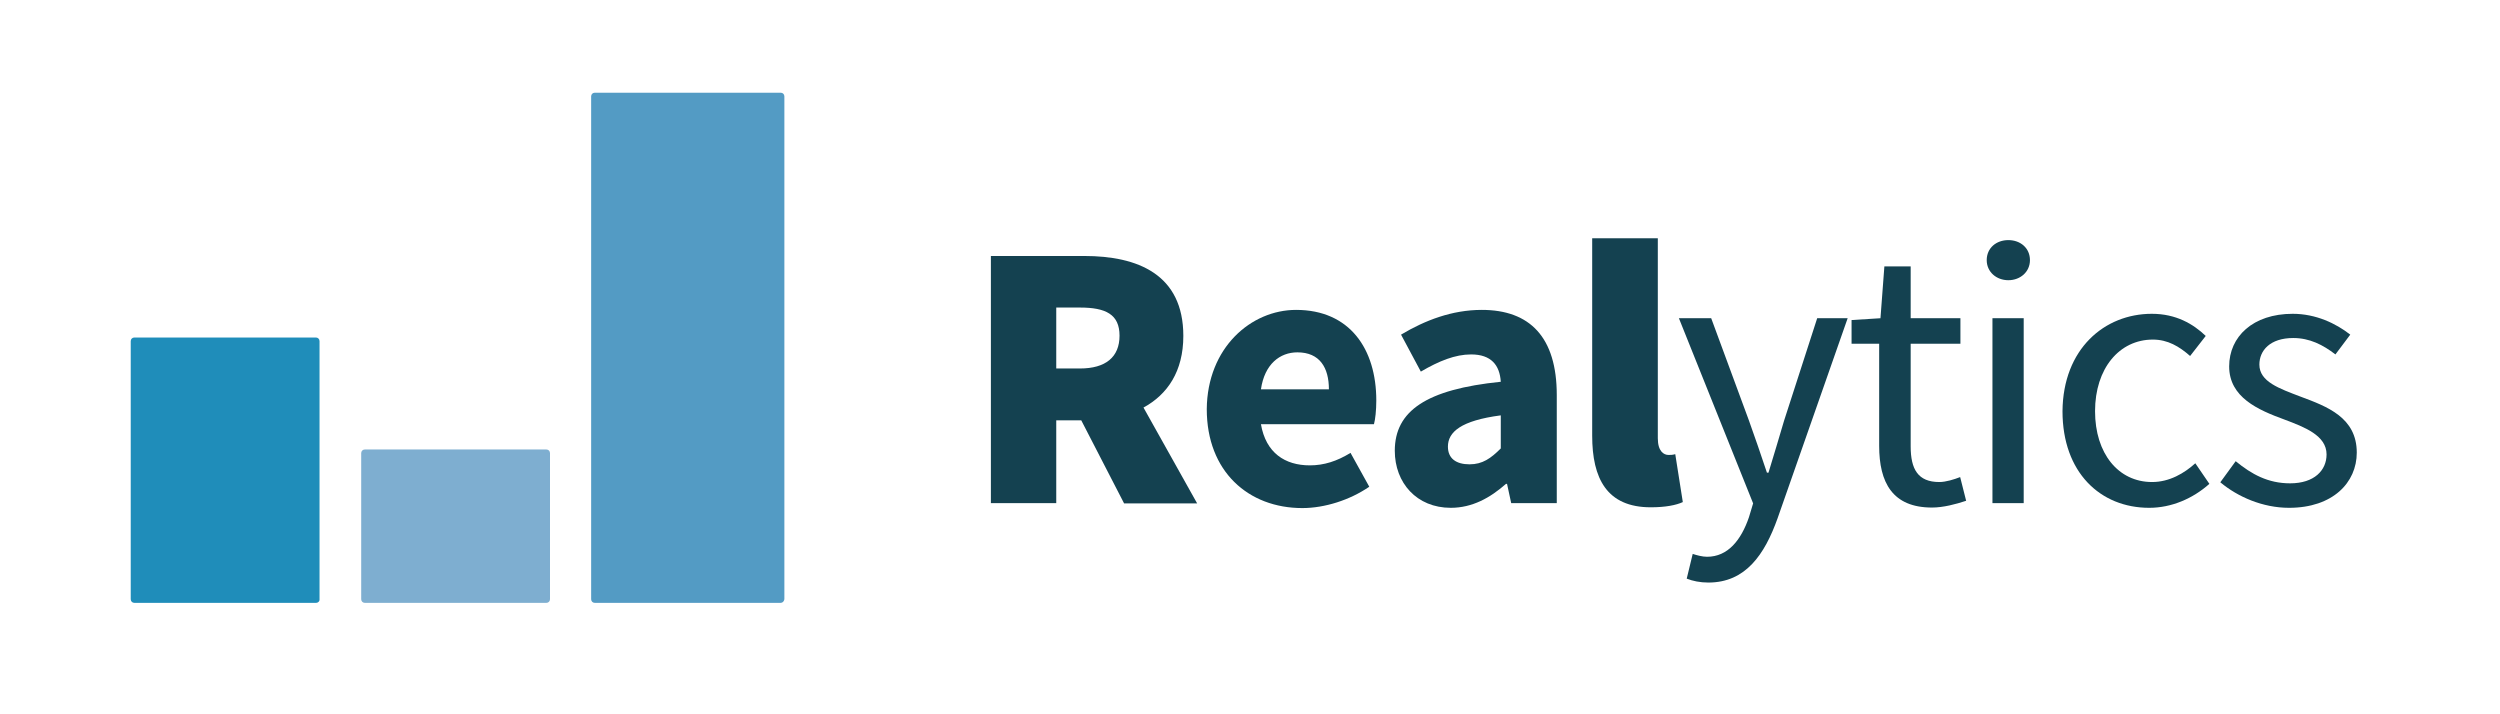
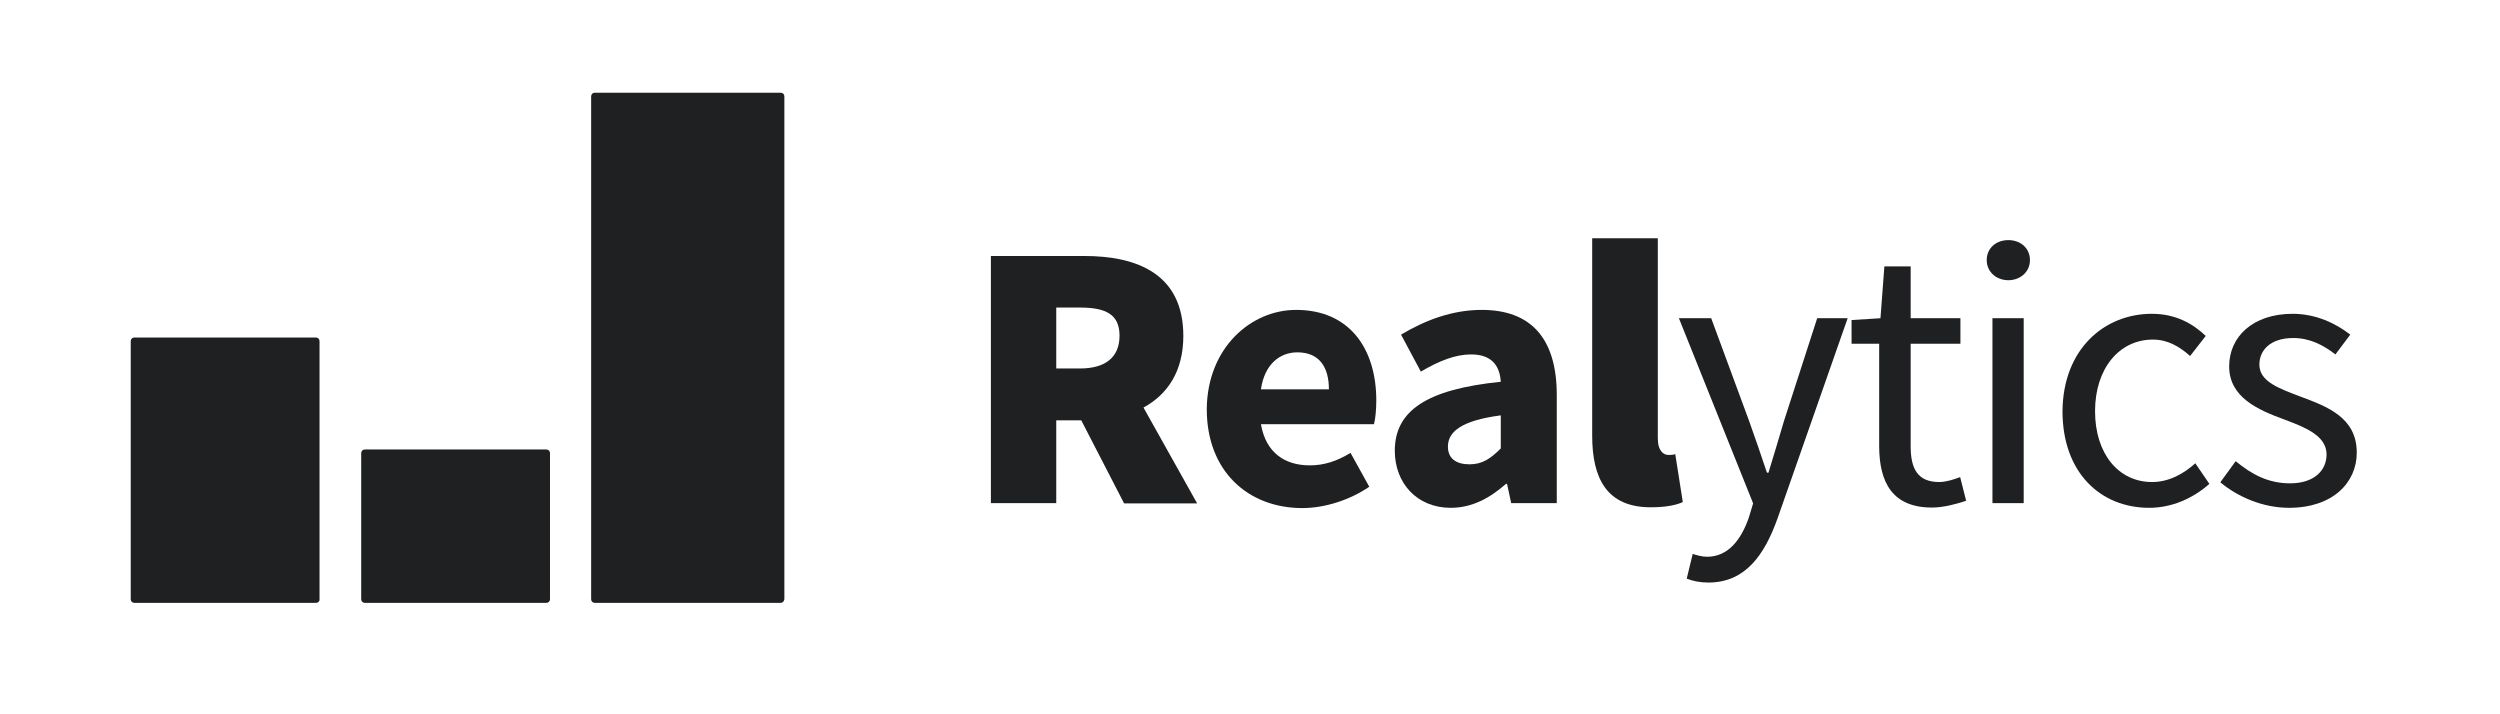
<svg xmlns="http://www.w3.org/2000/svg" version="1.1" id="Calque_1" x="0px" y="0px" width="960px" height="274px" viewBox="0 0 960 274" style="enable-background:new 0 0 960 274;" xml:space="preserve">
  <style type="text/css">
- 	.st0{fill:#1F8DBA;}
- 	.st1{fill:#7EAED0;}
- 	.st2{fill:#539BC4;}
- 	.st3{fill:#144150;}
+ 	.st0{fill:#1f2022;}
+ 	.st1{fill:#1f2022;}
+ 	.st2{fill:#1f2022;}
+ 	.st3{fill:#1f2022;}
</style>
  <g>
    <path class="st0" d="M121.4,231.5H51.6c-0.8,0-1.4-0.6-1.4-1.4V131c0-0.8,0.6-1.4,1.4-1.4h69.7c0.8,0,1.4,0.6,1.4,1.4v99.1   C122.8,230.9,122.1,231.5,121.4,231.5z" />
    <path class="st1" d="M209.8,231.5h-69.7c-0.8,0-1.4-0.6-1.4-1.4V174c0-0.8,0.6-1.4,1.4-1.4h69.7c0.8,0,1.4,0.6,1.4,1.4v56.1   C211.2,230.9,210.6,231.5,209.8,231.5z" />
    <path class="st2" d="M299.8,231.5h-71.4c-0.8,0-1.4-0.6-1.4-1.4V37c0-0.8,0.6-1.4,1.4-1.4h71.4c0.8,0,1.4,0.6,1.4,1.4v193.1   C301.1,230.9,300.5,231.5,299.8,231.5z" />
  </g>
  <g>
    <path class="st3" d="M431.6,193.2l-16.4-31.8h-9.6v31.8h-25.1V98.3h35.9c20.4,0,38,7,38,30.7c0,13.6-6.1,22.5-15.3,27.5l20.6,36.8   H431.6z M405.6,141.5h9.1c9.9,0,15.2-4.4,15.2-12.6s-5.3-10.8-15.2-10.8h-9.1V141.5z" />
    <path class="st3" d="M497.7,119c20.6,0,30.8,15,30.8,34.8c0,3.8-0.4,7.3-0.9,9.1h-43.4c1.9,11,9.2,15.8,18.8,15.8   c5.4,0,10.4-1.6,15.6-4.8l7.2,13c-7.4,5.1-17.1,8.2-25.7,8.2c-20.7,0-36.7-14-36.7-38C463.6,133.5,480.4,119,497.7,119z    M510.3,149.5c0-8.3-3.5-14.2-12.1-14.2c-6.7,0-12.6,4.5-14,14.2H510.3z" />
    <path class="st3" d="M576.3,146.6c-0.4-6.4-3.7-10.5-11.4-10.5c-6.1,0-12.3,2.5-19.3,6.6l-7.6-14.2c9.2-5.5,19.6-9.5,31-9.5   c18.5,0,28.8,10.5,28.8,32.7v41.5h-17.5l-1.6-7.4h-0.4c-6.1,5.4-13,9.2-21.2,9.2c-13.1,0-21.5-9.6-21.5-21.9   C535.6,157.8,547.7,149.5,576.3,146.6z M564.3,178.3c5,0,8.2-2.3,12-6.1v-12.7c-15.3,2-20.3,6.4-20.3,12   C556,176.1,559.2,178.3,564.3,178.3z" />
    <path class="st3" d="M611.5,91.5h25.1v76.8c0,5,2.3,6.4,4.1,6.4c0.9,0,1.5,0,2.6-0.3l2.9,18.4c-2.6,1.2-6.7,2-12.3,2   c-16.9,0-22.5-11.1-22.5-27.5V91.5z" />
    <path class="st3" d="M655.5,213.8c8,0,13.1-6.4,16.1-15.2l1.6-5.3l-28.5-71.1h12.4l14.5,39.3c2.2,6.1,4.7,13.4,6.9,20h0.6   c2-6.4,4.1-13.7,6-20l12.7-39.3h11.7L682.6,199c-5,14-12.3,24.7-26.6,24.7c-3.2,0-6-0.6-8.3-1.5l2.3-9.5   C651.5,213.2,653.7,213.8,655.5,213.8z" />
    <path class="st3" d="M721.5,132H711v-9.1l11.1-0.7l1.5-19.9h10.1v19.9h19.1v9.8h-19.1v39.4c0,8.8,2.8,13.7,11,13.7   c2.5,0,5.7-1,8-1.9l2.3,9.1c-3.9,1.3-8.8,2.6-13.1,2.6c-15.2,0-20.3-9.6-20.3-23.7V132z" />
    <path class="st3" d="M762.9,99.9c0-4.7,3.7-7.7,8.3-7.7c4.7,0,8.3,3.1,8.3,7.7c0,4.5-3.7,7.7-8.3,7.7   C766.6,107.6,762.9,104.4,762.9,99.9z M765.1,122.2h12v71h-12V122.2z" />
    <path class="st3" d="M826.3,120.5c9.3,0,15.9,3.9,20.7,8.5l-6,7.7c-4.2-3.7-8.6-6.3-14.3-6.3c-12.9,0-22.2,11.1-22.2,27.5   c0,16.2,8.9,27.2,21.9,27.2c6.7,0,12.4-3.4,16.6-7.2l5.4,7.9c-6.4,5.7-14.6,9.2-23.1,9.2c-18.8,0-33.3-13.6-33.3-37.1   C792.2,134,808.1,120.5,826.3,120.5z" />
    <path class="st3" d="M858.5,177.1c6.1,5,12.4,8.5,20.9,8.5c9.3,0,14-5,14-11.1c0-7.3-8.5-10.5-16.2-13.4   c-10.1-3.7-21.2-8.5-21.2-20.4c0-11.4,9.1-20.2,24.4-20.2c8.9,0,16.6,3.7,22.1,8l-5.7,7.6c-4.8-3.7-9.9-6.3-16.2-6.3   c-8.9,0-13,4.8-13,10.2c0,6.6,7.7,9.2,15.8,12.3c10.2,3.8,21.6,8,21.6,21.5c0,11.5-9.2,21.2-26,21.2c-10.1,0-19.7-4.2-26.4-9.8   L858.5,177.1z" />
  </g>
</svg>
